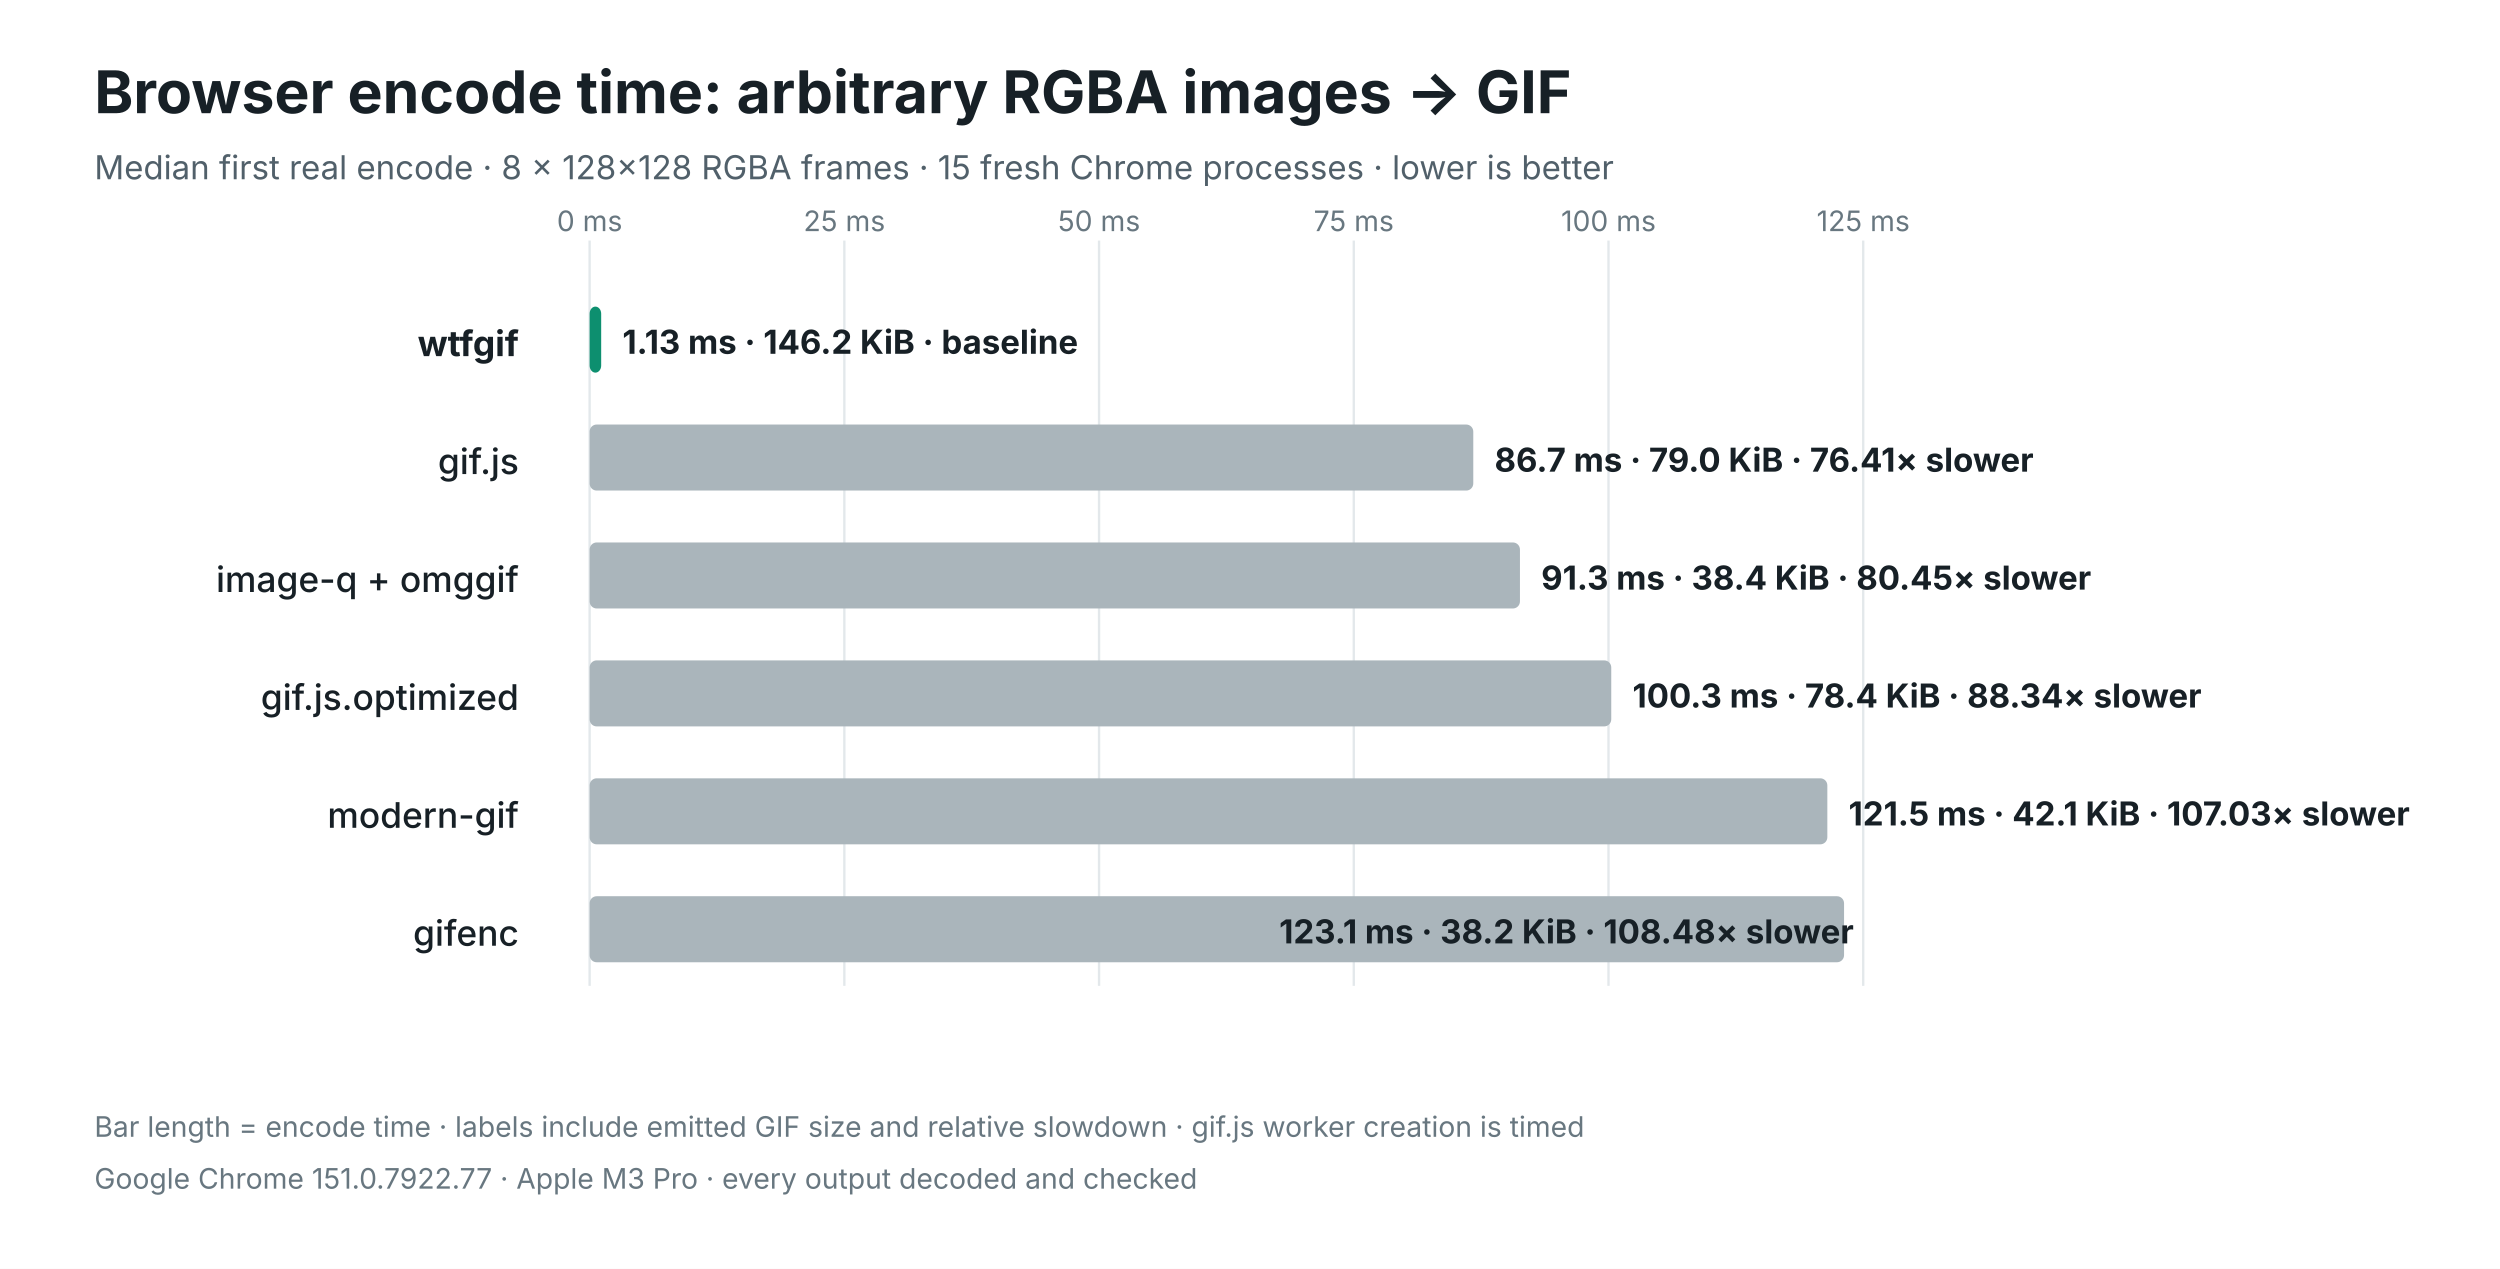
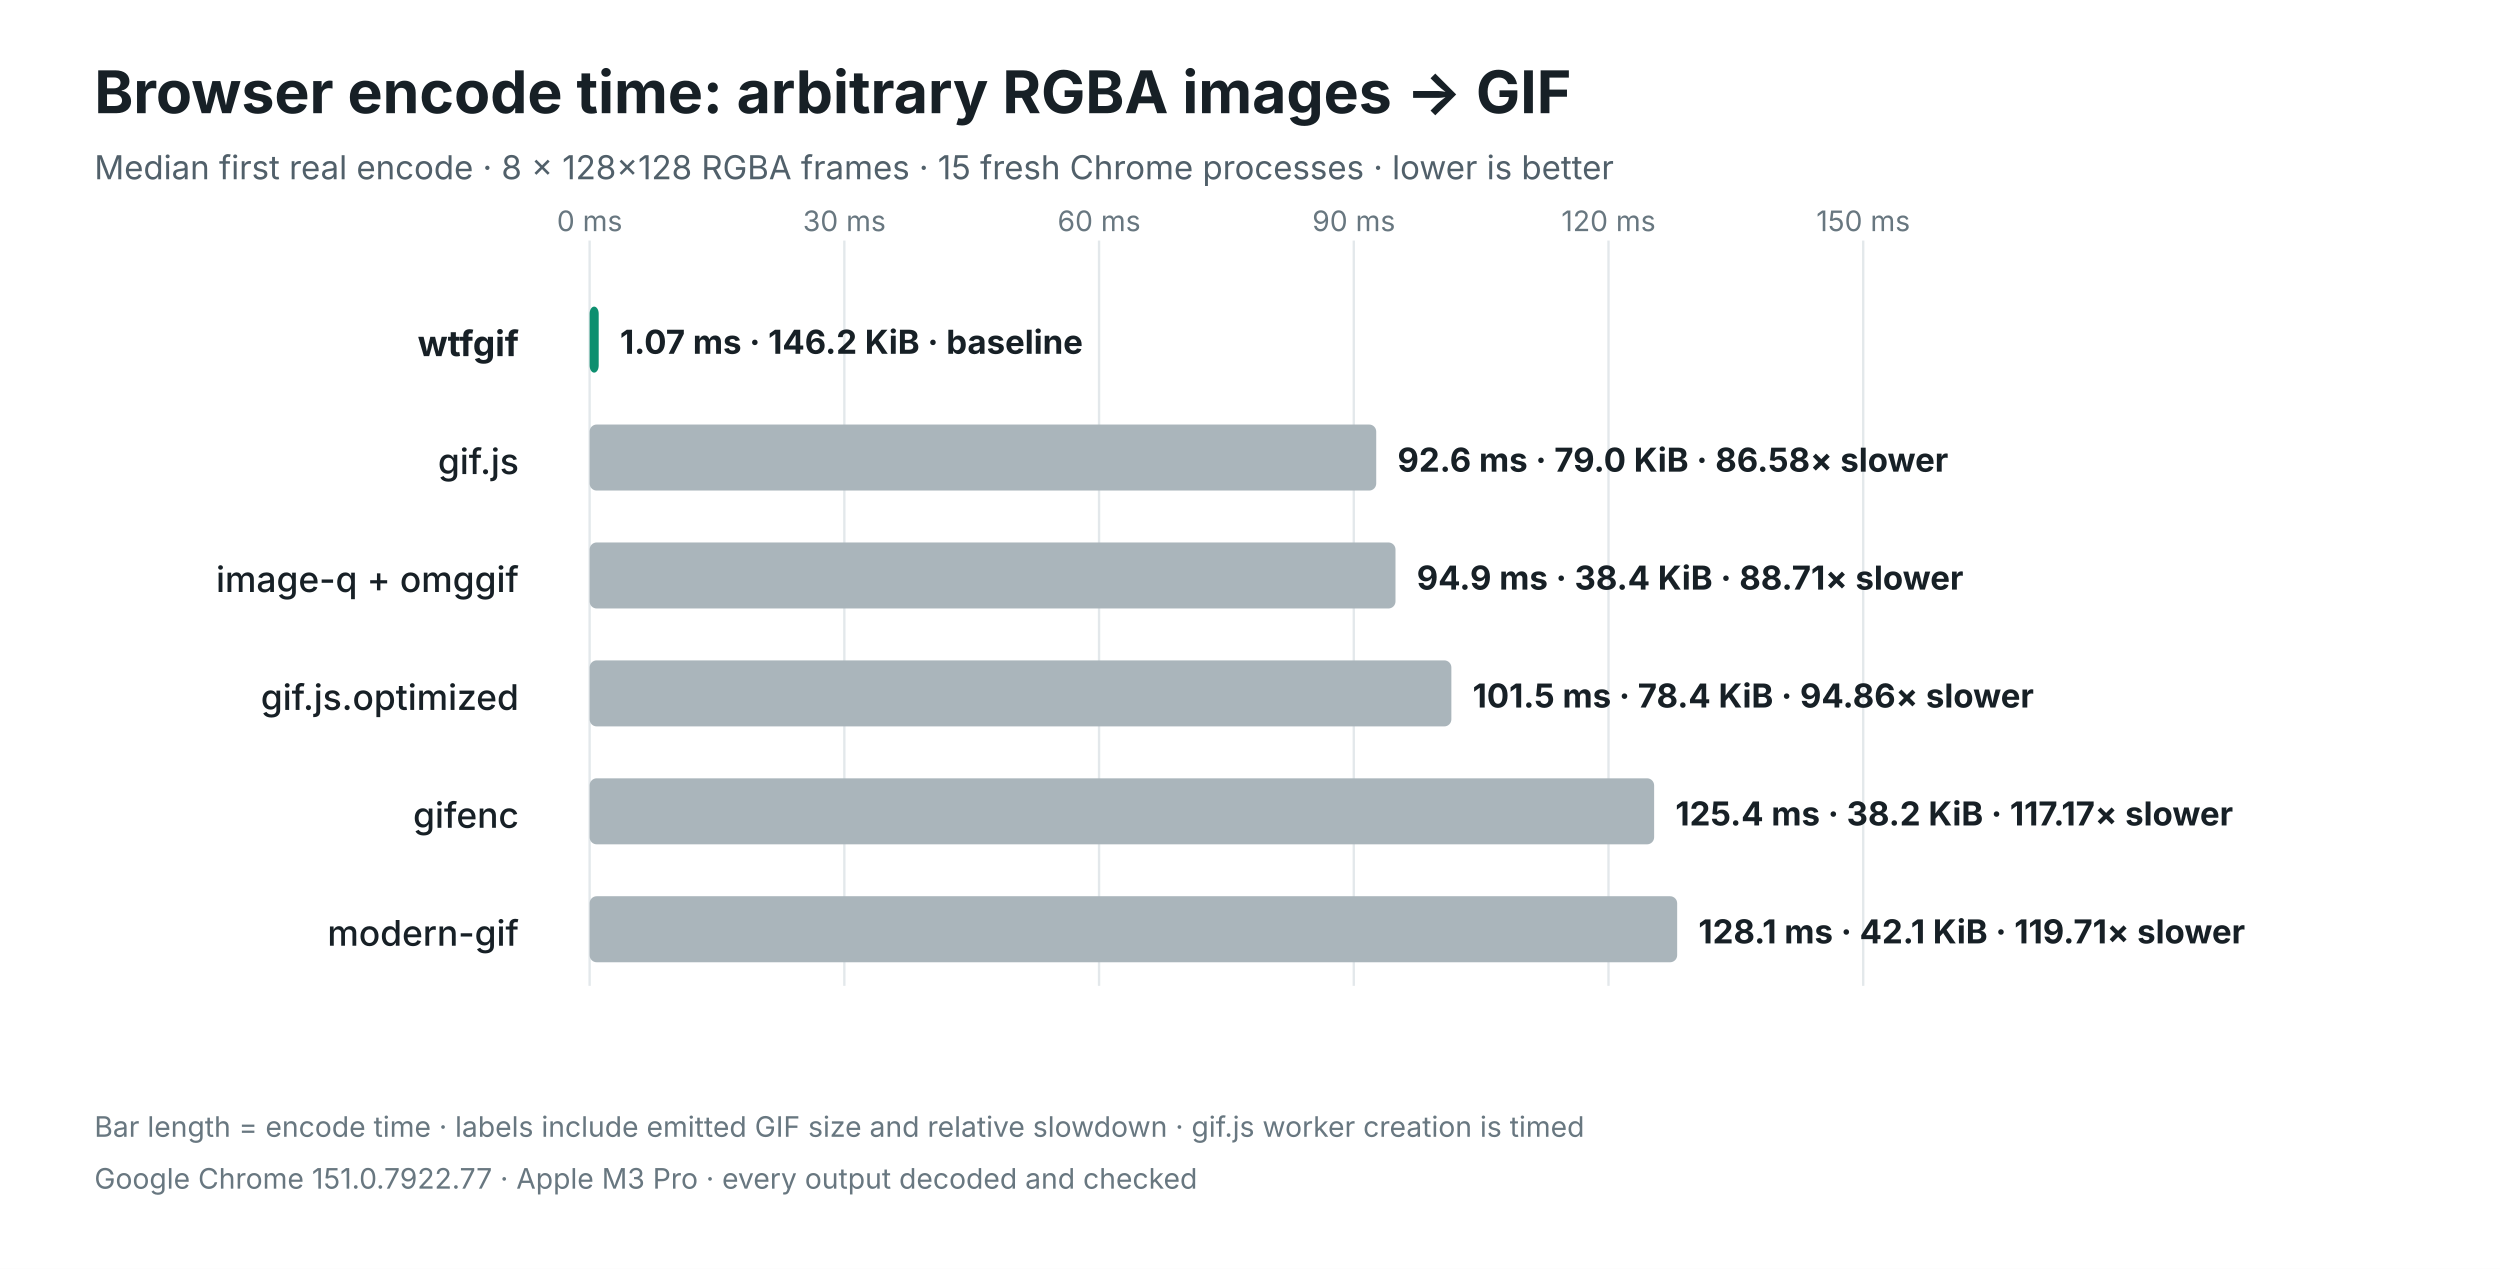
<svg xmlns="http://www.w3.org/2000/svg" width="1060" height="538" viewBox="0 0 1060 538" role="img" aria-labelledby="title desc">
  <rect width="100%" height="100%" fill="#ffffff" />
  <g font-family="ui-sans-serif, -apple-system, BlinkMacSystemFont, Segoe UI, sans-serif" fill="#172026">
    <text x="40" y="48" font-size="25" font-weight="700">Browser encode time: arbitrary RGBA images → GIF</text>
    <text x="40" y="76" font-size="14" fill="#51606a">Median first real encode · 8 × 128×128 RGBA frames · 15 fresh Chrome processes · lower is better</text>
    <line x1="250" y1="102" x2="250" y2="418" stroke="#e3e8eb" stroke-width="1" />
    <text x="250" y="98" text-anchor="middle" font-size="12" fill="#687780">0 ms</text>
    <line x1="358" y1="102" x2="358" y2="418" stroke="#e3e8eb" stroke-width="1" />
-     <text x="358" y="98" text-anchor="middle" font-size="12" fill="#687780">25 ms</text>
+     <text x="358" y="98" text-anchor="middle" font-size="12" fill="#687780">30 ms</text>
    <line x1="466" y1="102" x2="466" y2="418" stroke="#e3e8eb" stroke-width="1" />
-     <text x="466" y="98" text-anchor="middle" font-size="12" fill="#687780">50 ms</text>
+     <text x="466" y="98" text-anchor="middle" font-size="12" fill="#687780">60 ms</text>
    <line x1="574" y1="102" x2="574" y2="418" stroke="#e3e8eb" stroke-width="1" />
-     <text x="574" y="98" text-anchor="middle" font-size="12" fill="#687780">75 ms</text>
+     <text x="574" y="98" text-anchor="middle" font-size="12" fill="#687780">90 ms</text>
    <line x1="682" y1="102" x2="682" y2="418" stroke="#e3e8eb" stroke-width="1" />
-     <text x="682" y="98" text-anchor="middle" font-size="12" fill="#687780">100 ms</text>
+     <text x="682" y="98" text-anchor="middle" font-size="12" fill="#687780">120 ms</text>
    <line x1="790" y1="102" x2="790" y2="418" stroke="#e3e8eb" stroke-width="1" />
-     <text x="790" y="98" text-anchor="middle" font-size="12" fill="#687780">125 ms</text>
+     <text x="790" y="98" text-anchor="middle" font-size="12" fill="#687780">150 ms</text>
    <text x="220" y="151" text-anchor="end" font-size="15" font-weight="700">wtfgif</text>
-     <rect x="250" y="130" width="4.9" height="28" rx="3" fill="#0d8f6f" />
-     <text x="263.9" y="150" text-anchor="start" font-size="14" font-weight="700" fill="#172026">1.13 ms · 146.2 KiB · baseline</text>
+     <rect x="250" y="130" width="3.85" height="28" rx="3" fill="#0d8f6f" />
+     <text x="262.85" y="150" text-anchor="start" font-size="14" font-weight="700" fill="#172026">1.07 ms · 146.2 KiB · baseline</text>
    <text x="220" y="201" text-anchor="end" font-size="15" font-weight="500">gif.js</text>
-     <rect x="250" y="180" width="374.67" height="28" rx="3" fill="#aab5bb" />
-     <text x="633.67" y="200" text-anchor="start" font-size="14" font-weight="700" fill="#172026">86.7 ms · 79.0 KiB · 76.41× slower</text>
+     <rect x="250" y="180" width="333.52" height="28" rx="3" fill="#aab5bb" />
+     <text x="592.52" y="200" text-anchor="start" font-size="14" font-weight="700" fill="#172026">92.6 ms · 79.0 KiB · 86.58× slower</text>
    <text x="220" y="251" text-anchor="end" font-size="15" font-weight="500">image-q + omggif</text>
-     <rect x="250" y="230" width="394.46" height="28" rx="3" fill="#aab5bb" />
-     <text x="653.46" y="250" text-anchor="start" font-size="14" font-weight="700" fill="#172026">91.3 ms · 38.4 KiB · 80.45× slower</text>
+     <rect x="250" y="230" width="341.69" height="28" rx="3" fill="#aab5bb" />
+     <text x="600.69" y="250" text-anchor="start" font-size="14" font-weight="700" fill="#172026">94.9 ms · 38.4 KiB · 88.71× slower</text>
    <text x="220" y="301" text-anchor="end" font-size="15" font-weight="500">gif.js.optimized</text>
-     <rect x="250" y="280" width="433.17" height="28" rx="3" fill="#aab5bb" />
-     <text x="692.17" y="300" text-anchor="start" font-size="14" font-weight="700" fill="#172026">100.3 ms · 78.4 KiB · 88.34× slower</text>
-     <text x="220" y="351" text-anchor="end" font-size="15" font-weight="500">modern-gif</text>
-     <rect x="250" y="330" width="524.79" height="28" rx="3" fill="#aab5bb" />
-     <text x="783.79" y="350" text-anchor="start" font-size="14" font-weight="700" fill="#172026">121.5 ms · 42.1 KiB · 107.03× slower</text>
-     <text x="220" y="401" text-anchor="end" font-size="15" font-weight="500">gifenc</text>
-     <rect x="250" y="380" width="531.88" height="28" rx="3" fill="#aab5bb" />
-     <text x="786" y="400" text-anchor="end" font-size="14" font-weight="700" fill="#172026">123.1 ms · 38.2 KiB · 108.48× slower</text>
+     <rect x="250" y="280" width="365.38" height="28" rx="3" fill="#aab5bb" />
+     <text x="624.38" y="300" text-anchor="start" font-size="14" font-weight="700" fill="#172026">101.5 ms · 78.4 KiB · 94.86× slower</text>
+     <text x="220" y="351" text-anchor="end" font-size="15" font-weight="500">gifenc</text>
+     <rect x="250" y="330" width="451.35" height="28" rx="3" fill="#aab5bb" />
+     <text x="710.35" y="350" text-anchor="start" font-size="14" font-weight="700" fill="#172026">125.4 ms · 38.2 KiB · 117.17× slower</text>
+     <text x="220" y="401" text-anchor="end" font-size="15" font-weight="500">modern-gif</text>
+     <rect x="250" y="380" width="461.12" height="28" rx="3" fill="#aab5bb" />
+     <text x="720.12" y="400" text-anchor="start" font-size="14" font-weight="700" fill="#172026">128.1 ms · 42.1 KiB · 119.71× slower</text>
    <text x="40" y="482" font-size="12" fill="#687780">Bar length = encode time · labels include emitted GIF size and relative slowdown · gif.js worker creation is timed</text>
    <text x="40" y="504" font-size="12" fill="#687780">Google Chrome 151.0.7922.77 · Apple M3 Pro · every output decoded and checked</text>
  </g>
</svg>
